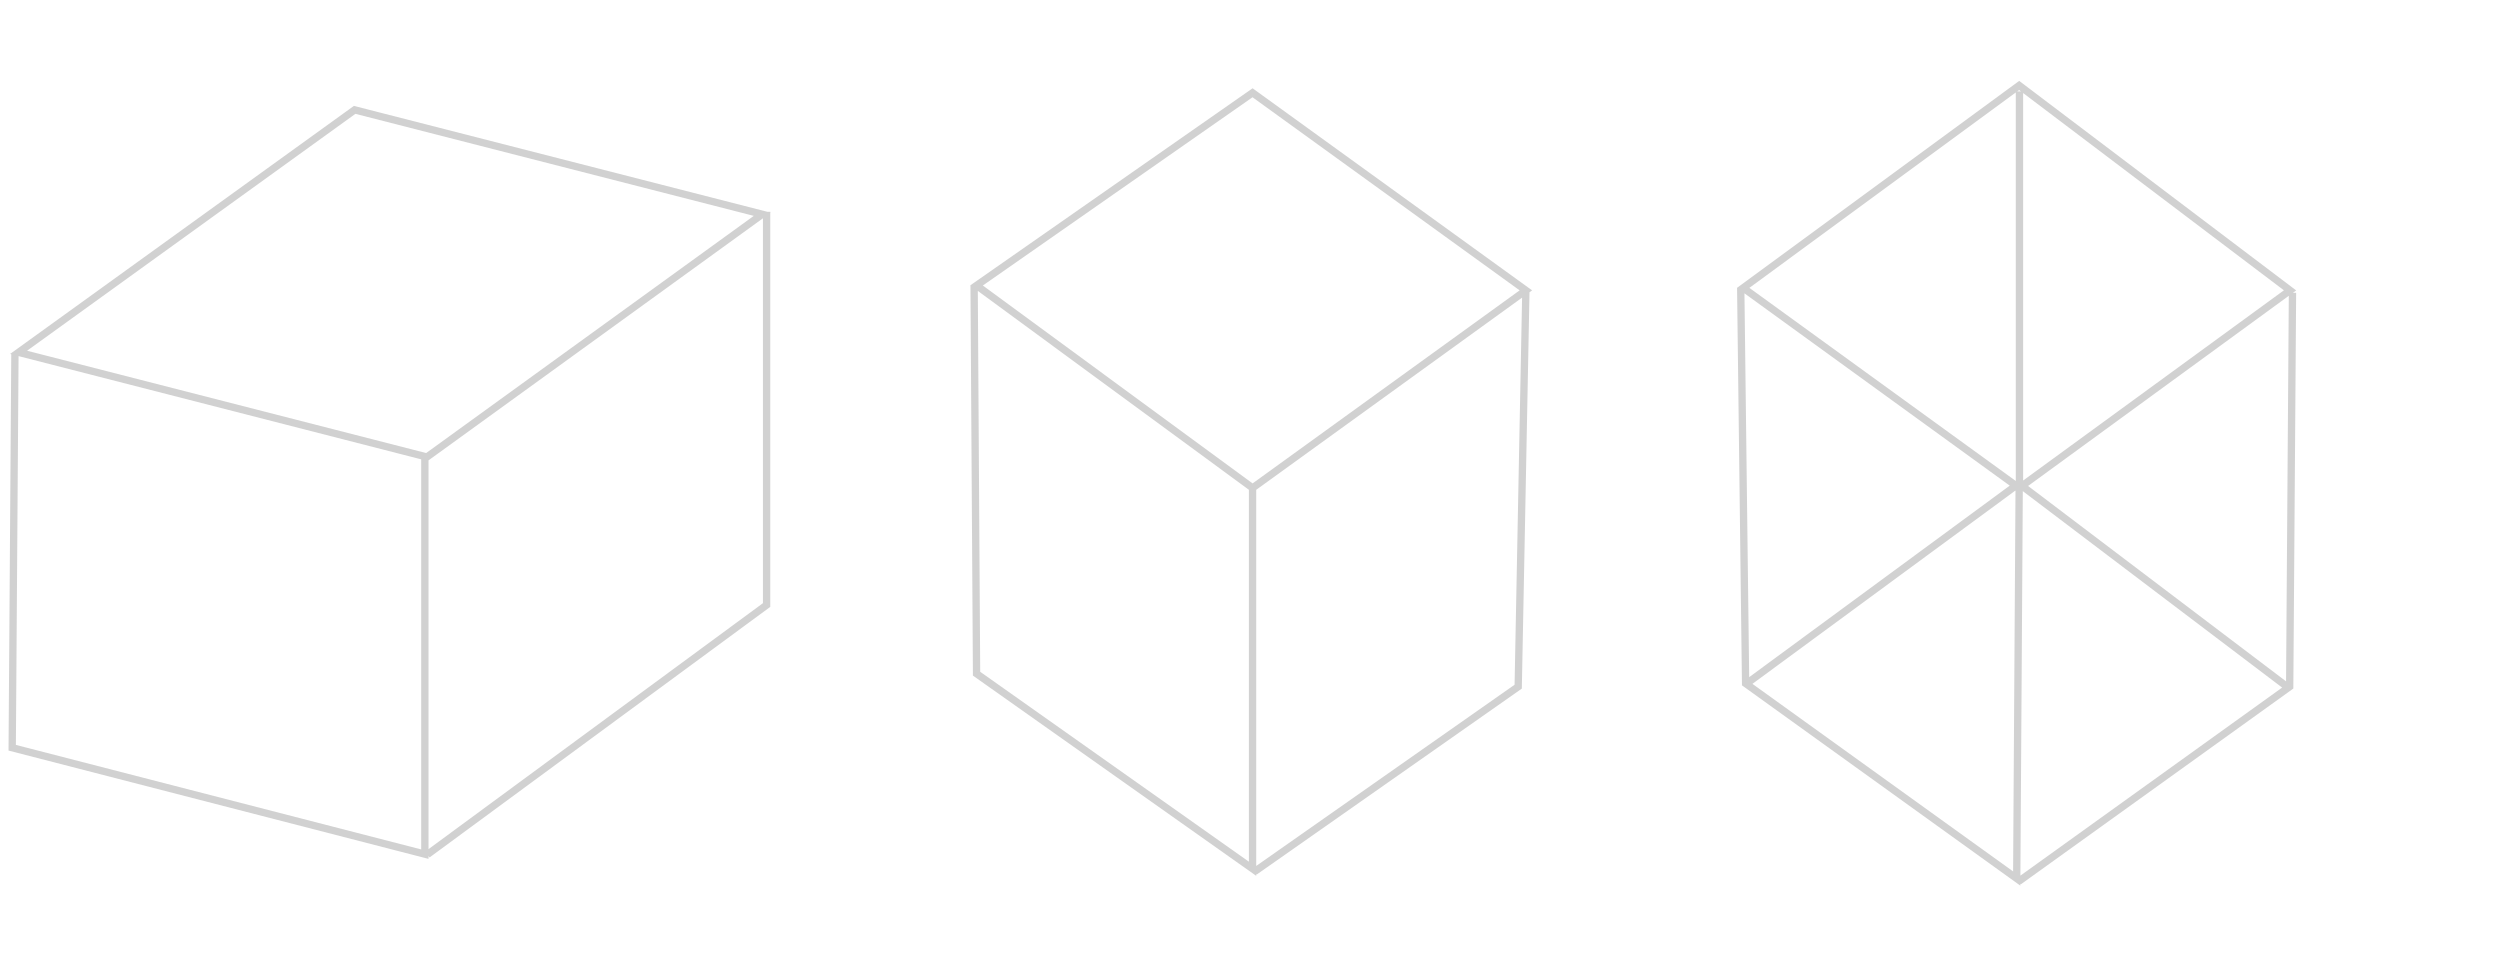
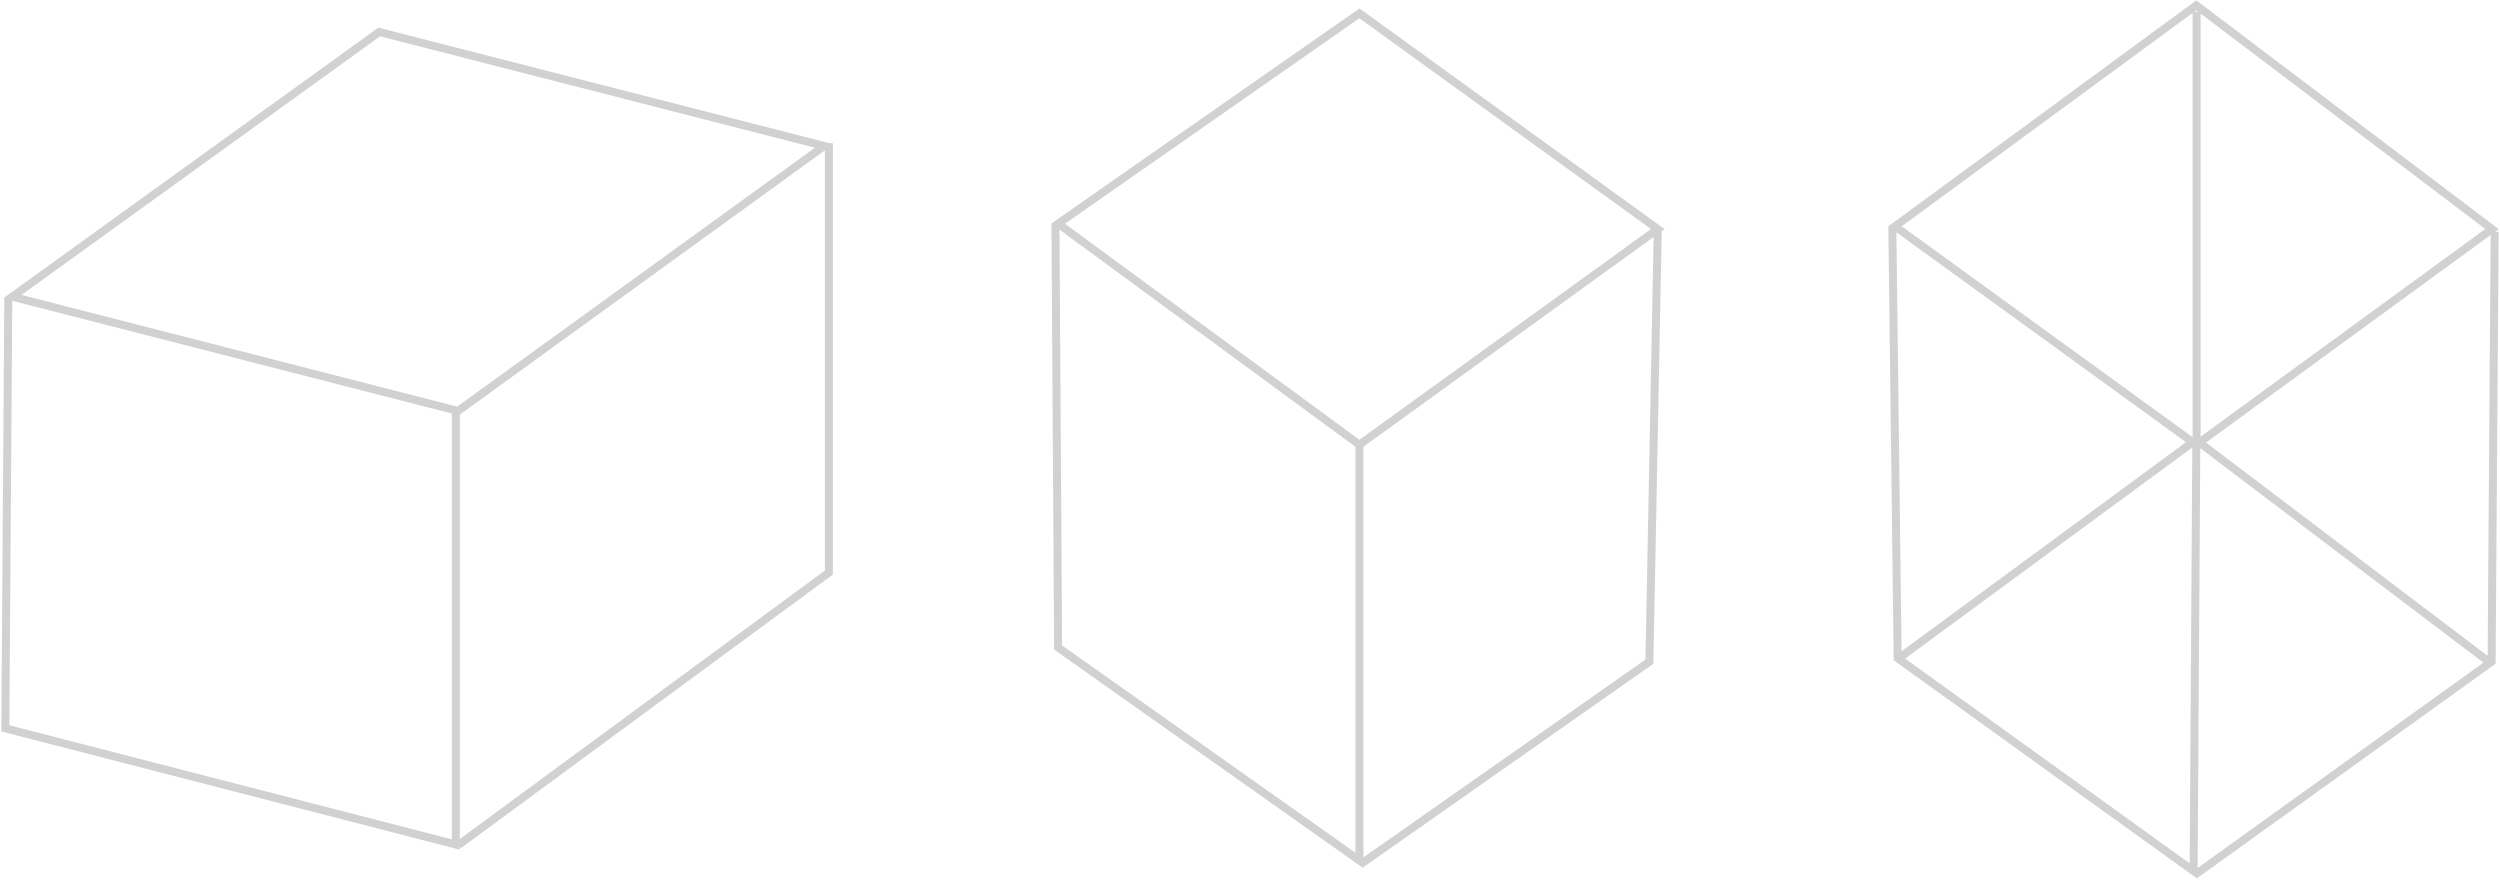
- <svg xmlns="http://www.w3.org/2000/svg" width="1024px" height="395px" viewBox="0 0 1024 395" version="1.1">
-   <defs />
-   <g id="facets" stroke="none" stroke-width="1" fill="none" fill-rule="evenodd">
-     <path d="M7.611,144.317 L174.859,187.197 L312.217,87.762 L145.267,45 L7.611,144.317 Z M6.112,145.013 L5,306.274 L174.023,349.859 L174.023,187.641 M314,86.742 L314,247.817 L175.069,350" id="Combined-Shape" stroke="#D1D1D1" stroke-width="3" />
-     <path d="M399.999,116.915 L513.047,199.863 L625,118.932 L513.047,38 L399.999,116.915 Z M399,116.931 L399.999,275.944 L513.047,355.847 L513.047,199.863 M625,118.932 L621.854,281.259 L513.864,357" id="Combined-Shape" stroke="#D1D1D1" stroke-width="3" />
-     <path d="M713.999,117.916 L827.047,199.863 L938.001,118.932 L827.047,35 L713.999,117.916 Z M713,117.932 L714.999,279.944 L826.048,359.847 L827.047,200.864 M939,119.933 L937.853,281.258 L826.864,361 M715.72,279.773 L824.946,199.481 L828.796,199.481 L936.987,281.432 M827.169,198.872 L827.169,37.432" id="Combined-Shape" stroke="#D1D1D1" stroke-width="3" />
+ <svg xmlns="http://www.w3.org/2000/svg" width="938px" height="330px" viewBox="0 0 938 330" version="1.1">
+   <g id="Page-1" stroke="none" stroke-width="1" fill="none" fill-rule="evenodd">
+     <g id="facets" transform="translate(2, 2)" stroke="#D1D1D1" stroke-width="3">
+       <path d="M2.611,109.317 L169.859,152.197 L307.217,52.762 L140.267,10 L2.611,109.317 Z M1.112,110.013 L0,271.274 L169.023,314.859 L169.023,152.641 M309,51.742 L309,212.817 L170.069,315" id="Combined-Shape" />
+       <path d="M394.999,81.915 L508.047,164.863 L620,83.932 L508.047,3 L394.999,81.915 Z M394,81.931 L394.999,240.944 L508.047,320.847 L508.047,164.863 M620,83.932 L616.854,246.259 L508.864,322" id="Combined-Shape" />
+       <path d="M708.999,82.916 L822.047,164.863 L933.001,83.932 L822.047,0 L708.999,82.916 Z M708,82.932 L709.999,244.944 L821.048,324.847 L822.047,165.864 M934,84.933 L932.853,246.258 L821.864,326 M710.72,244.773 L819.946,164.481 L823.796,164.481 L931.987,246.432 M822.169,163.872 L822.169,2.432" id="Combined-Shape" />
+     </g>
  </g>
</svg>
